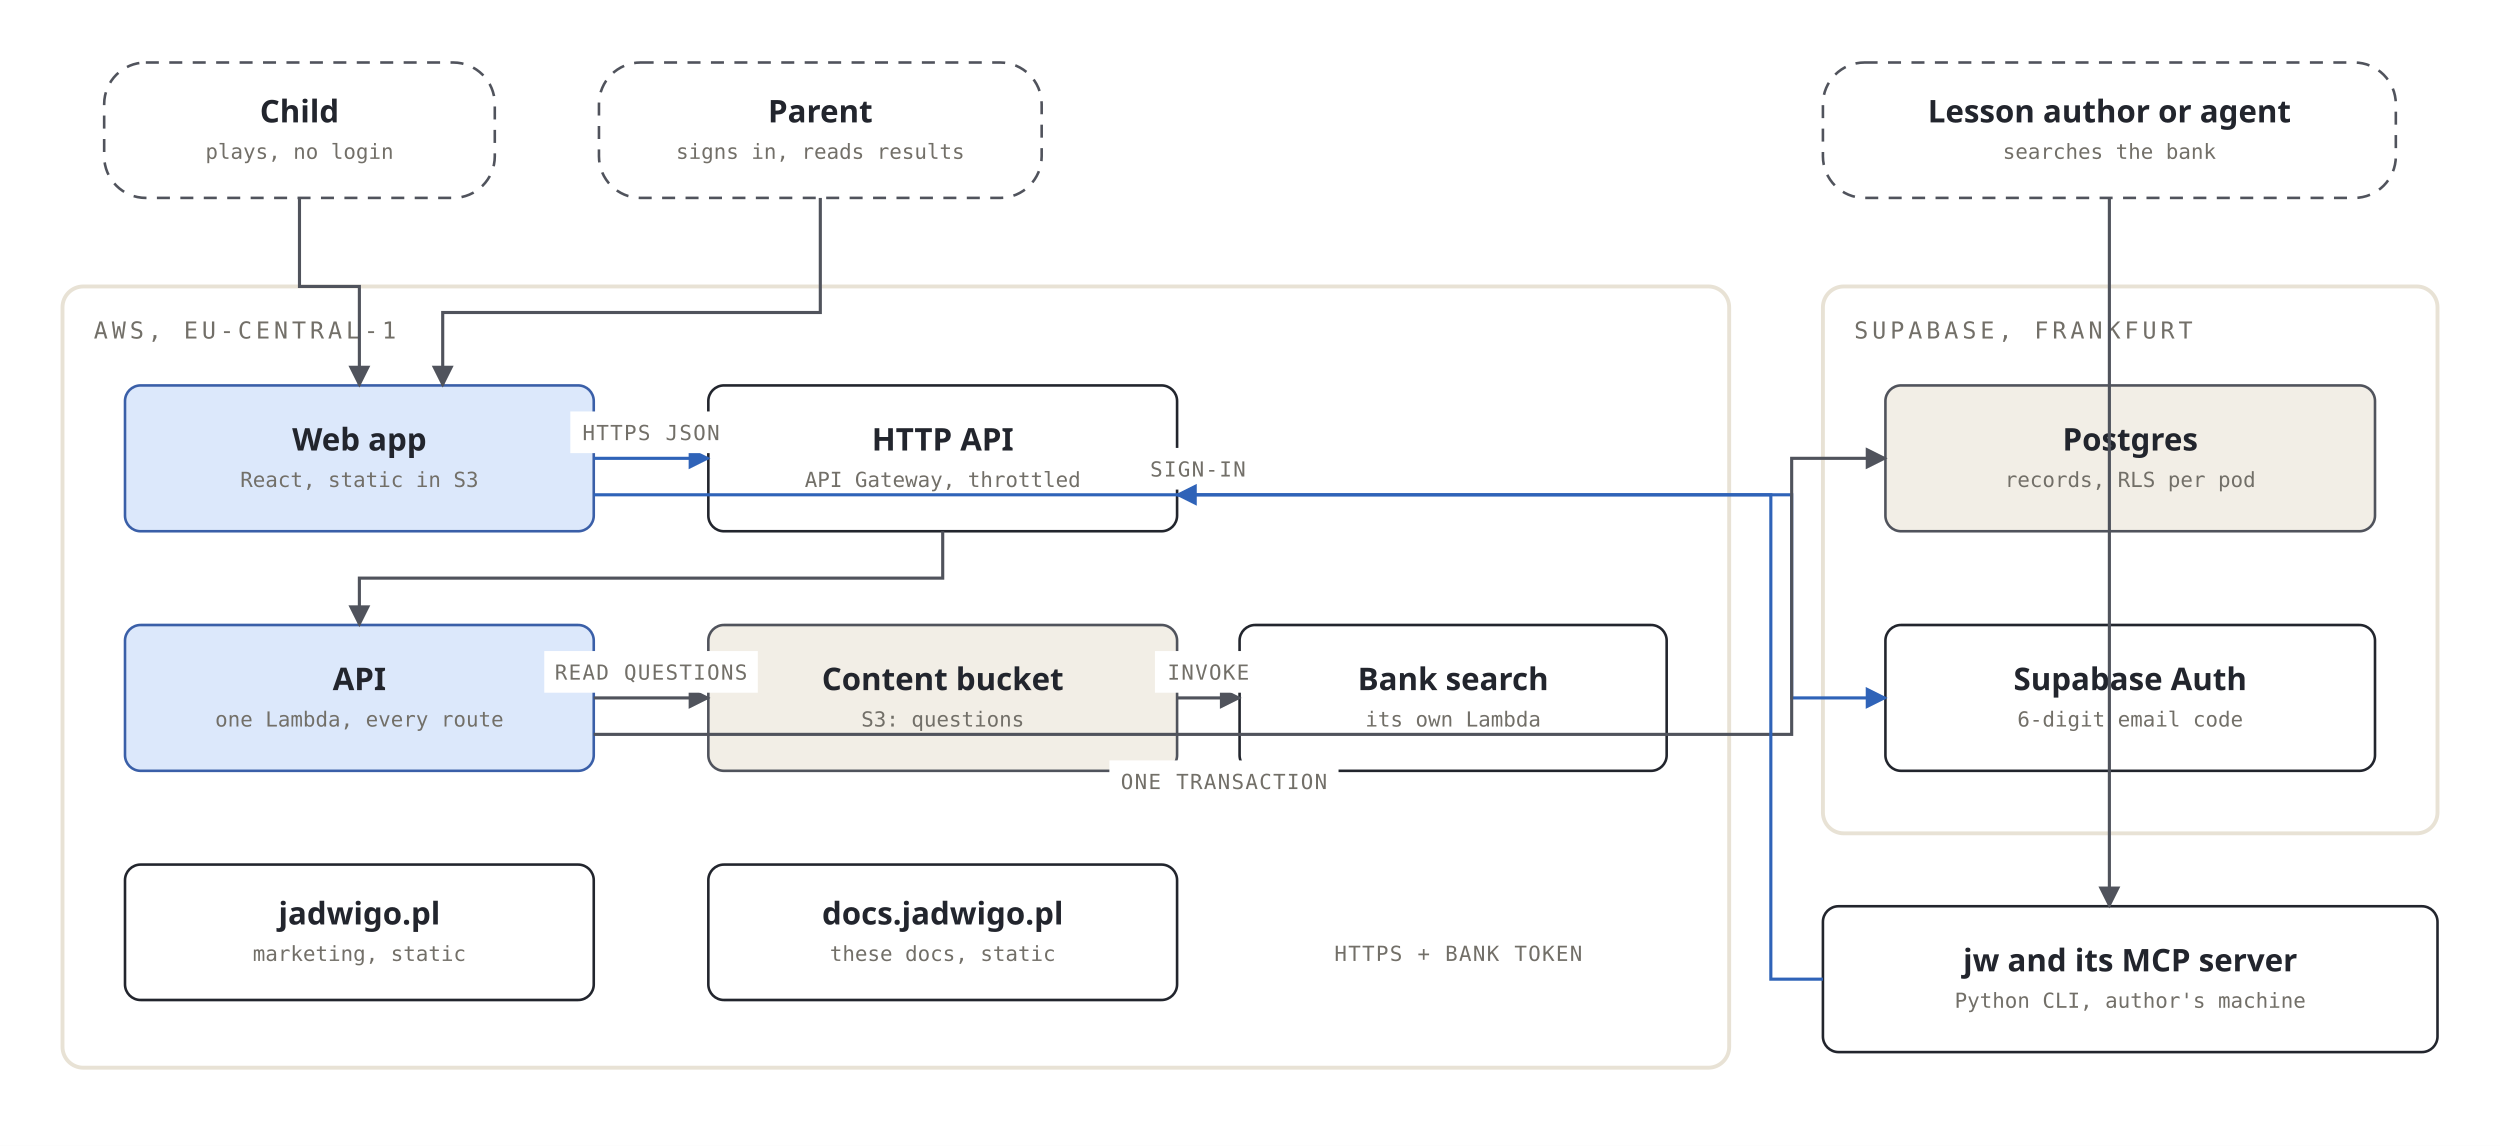
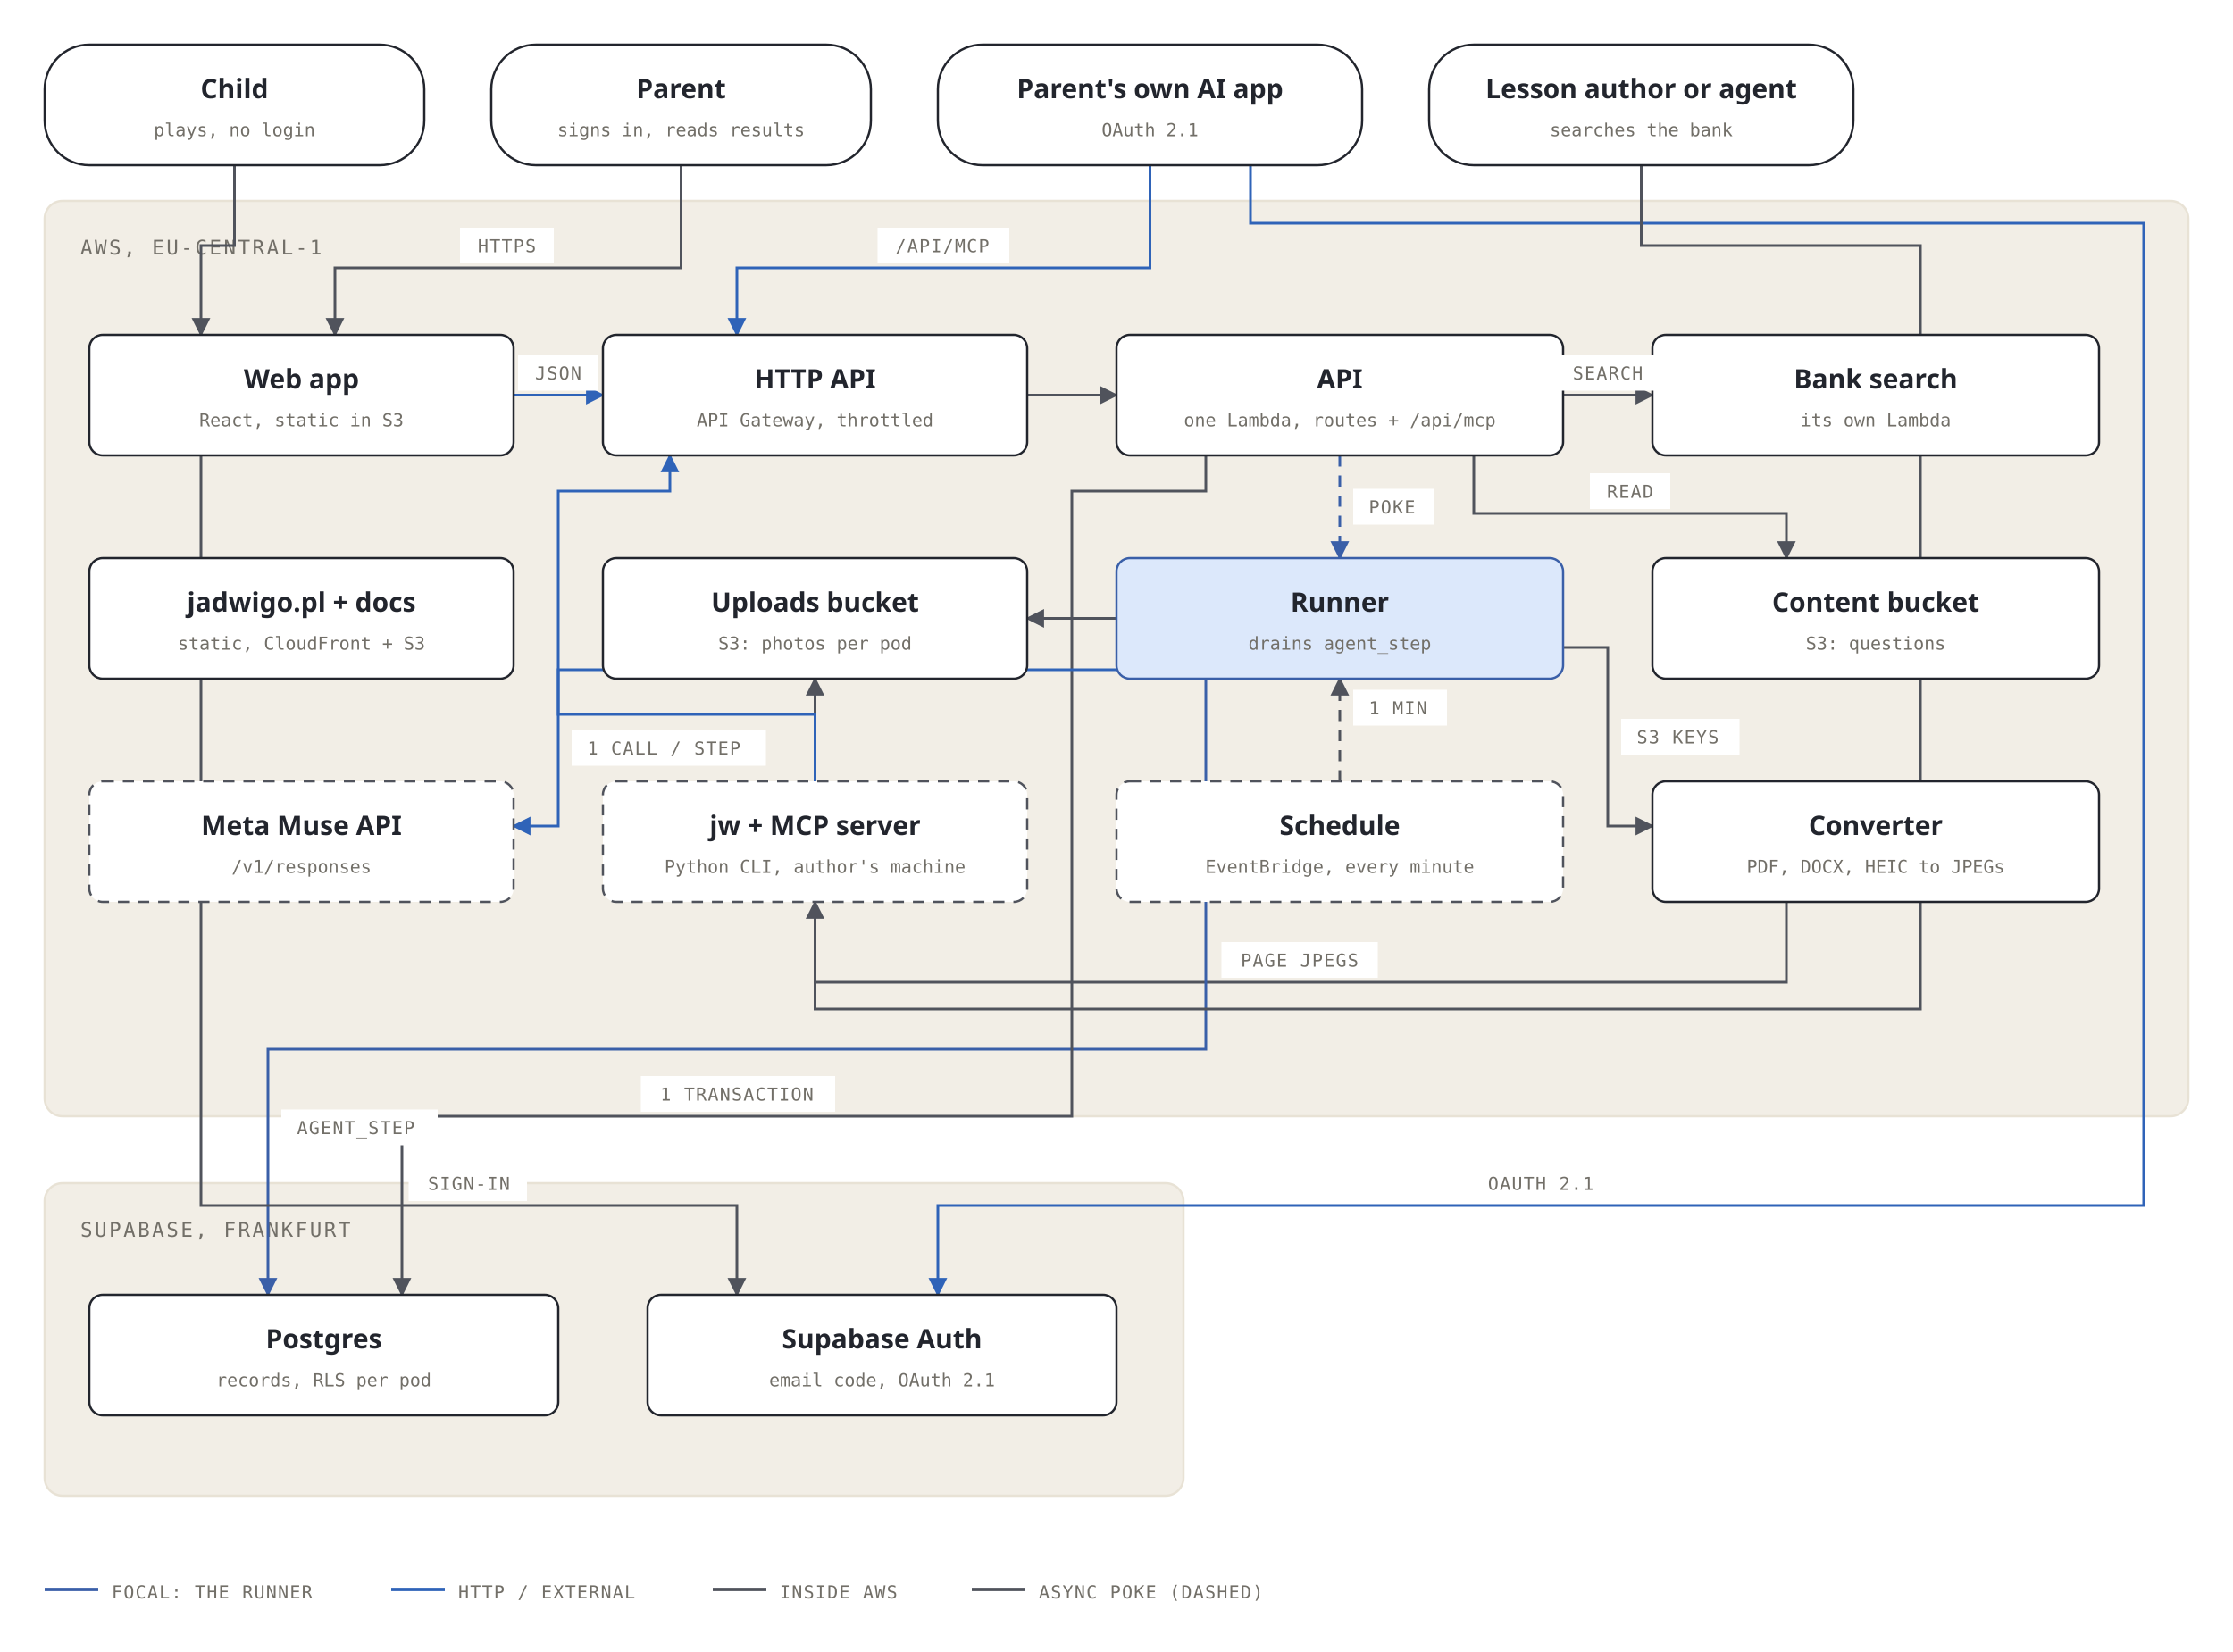
- <svg xmlns="http://www.w3.org/2000/svg" viewBox="0 0 960 440" role="img" aria-labelledby="containers-light-title containers-light-desc">
+ <svg xmlns="http://www.w3.org/2000/svg" viewBox="0 0 1000 740" role="img" aria-labelledby="containers-light-title containers-light-desc">
  <defs>
    <marker id="a-m-light" viewBox="0 0 10 10" refX="9" refY="5" markerWidth="7" markerHeight="7" orient="auto-start-reverse">
      <path d="M0,0 L10,5 L0,10 z" fill="#50535c" />
    </marker>
    <marker id="a-a-light" viewBox="0 0 10 10" refX="9" refY="5" markerWidth="7" markerHeight="7" orient="auto-start-reverse">
      <path d="M0,0 L10,5 L0,10 z" fill="#3a5fa8" />
    </marker>
    <marker id="a-l-light" viewBox="0 0 10 10" refX="9" refY="5" markerWidth="7" markerHeight="7" orient="auto-start-reverse">
      <path d="M0,0 L10,5 L0,10 z" fill="#2f63b8" />
    </marker>
  </defs>
-   <rect x="0" y="0" width="960" height="440" fill="#ffffff" />
-   <rect x="40" y="24" width="150" height="52" rx="16" fill="#ffffff" stroke="#50535c" stroke-width="1" stroke-dasharray="5,4" />
-   <text x="115.0" y="47.0" text-anchor="middle" font-family="'Andika', system-ui, sans-serif" font-size="12" font-weight="700" fill="#22252d">Child</text>
-   <text x="115.0" y="61.0" text-anchor="middle" font-family="ui-monospace, monospace" font-size="8" fill="#726f68">plays, no login</text>
-   <rect x="230" y="24" width="170" height="52" rx="16" fill="#ffffff" stroke="#50535c" stroke-width="1" stroke-dasharray="5,4" />
-   <text x="315.0" y="47.0" text-anchor="middle" font-family="'Andika', system-ui, sans-serif" font-size="12" font-weight="700" fill="#22252d">Parent</text>
-   <text x="315.0" y="61.0" text-anchor="middle" font-family="ui-monospace, monospace" font-size="8" fill="#726f68">signs in, reads results</text>
-   <rect x="700" y="24" width="220" height="52" rx="16" fill="#ffffff" stroke="#50535c" stroke-width="1" stroke-dasharray="5,4" />
-   <text x="810.0" y="47.0" text-anchor="middle" font-family="'Andika', system-ui, sans-serif" font-size="12" font-weight="700" fill="#22252d">Lesson author or agent</text>
-   <text x="810.0" y="61.0" text-anchor="middle" font-family="ui-monospace, monospace" font-size="8" fill="#726f68">searches the bank</text>
-   <rect x="24" y="110" width="640" height="300" rx="8" fill="none" stroke="#e8e2d5" stroke-width="1.5" />
-   <text x="36" y="130" font-family="ui-monospace, monospace" font-size="9" letter-spacing="1.5" fill="#726f68">AWS, EU-CENTRAL-1</text>
-   <rect x="48" y="148" width="180" height="56" rx="6" fill="#dce8fb" stroke="#3a5fa8" stroke-width="1" />
-   <text x="138.0" y="173.0" text-anchor="middle" font-family="'Andika', system-ui, sans-serif" font-size="12" font-weight="700" fill="#22252d">Web app</text>
-   <text x="138.0" y="187.0" text-anchor="middle" font-family="ui-monospace, monospace" font-size="8" fill="#726f68">React, static in S3</text>
-   <rect x="272" y="148" width="180" height="56" rx="6" fill="#ffffff" stroke="#22252d" stroke-width="1" />
-   <text x="362.0" y="173.0" text-anchor="middle" font-family="'Andika', system-ui, sans-serif" font-size="12" font-weight="700" fill="#22252d">HTTP API</text>
-   <text x="362.0" y="187.0" text-anchor="middle" font-family="ui-monospace, monospace" font-size="8" fill="#726f68">API Gateway, throttled</text>
-   <rect x="48" y="240" width="180" height="56" rx="6" fill="#dce8fb" stroke="#3a5fa8" stroke-width="1" />
-   <text x="138.0" y="265.0" text-anchor="middle" font-family="'Andika', system-ui, sans-serif" font-size="12" font-weight="700" fill="#22252d">API</text>
-   <text x="138.0" y="279.0" text-anchor="middle" font-family="ui-monospace, monospace" font-size="8" fill="#726f68">one Lambda, every route</text>
-   <rect x="272" y="240" width="180" height="56" rx="6" fill="#f2eee6" stroke="#50535c" stroke-width="1" />
-   <text x="362.0" y="265.0" text-anchor="middle" font-family="'Andika', system-ui, sans-serif" font-size="12" font-weight="700" fill="#22252d">Content bucket</text>
-   <text x="362.0" y="279.0" text-anchor="middle" font-family="ui-monospace, monospace" font-size="8" fill="#726f68">S3: questions</text>
-   <rect x="476" y="240" width="164" height="56" rx="6" fill="#ffffff" stroke="#22252d" stroke-width="1" />
-   <text x="558.0" y="265.0" text-anchor="middle" font-family="'Andika', system-ui, sans-serif" font-size="12" font-weight="700" fill="#22252d">Bank search</text>
-   <text x="558.0" y="279.0" text-anchor="middle" font-family="ui-monospace, monospace" font-size="8" fill="#726f68">its own Lambda</text>
-   <rect x="48" y="332" width="180" height="52" rx="6" fill="#ffffff" stroke="#22252d" stroke-width="1" />
-   <text x="138.0" y="355.0" text-anchor="middle" font-family="'Andika', system-ui, sans-serif" font-size="12" font-weight="700" fill="#22252d">jadwigo.pl</text>
-   <text x="138.0" y="369.0" text-anchor="middle" font-family="ui-monospace, monospace" font-size="8" fill="#726f68">marketing, static</text>
-   <rect x="272" y="332" width="180" height="52" rx="6" fill="#ffffff" stroke="#22252d" stroke-width="1" />
-   <text x="362.0" y="355.0" text-anchor="middle" font-family="'Andika', system-ui, sans-serif" font-size="12" font-weight="700" fill="#22252d">docs.jadwigo.pl</text>
-   <text x="362.0" y="369.0" text-anchor="middle" font-family="ui-monospace, monospace" font-size="8" fill="#726f68">these docs, static</text>
-   <rect x="700" y="110" width="236" height="210" rx="8" fill="none" stroke="#e8e2d5" stroke-width="1.5" />
-   <text x="712" y="130" font-family="ui-monospace, monospace" font-size="9" letter-spacing="1.5" fill="#726f68">SUPABASE, FRANKFURT</text>
-   <rect x="724" y="148" width="188" height="56" rx="6" fill="#f2eee6" stroke="#50535c" stroke-width="1" />
-   <text x="818.0" y="173.0" text-anchor="middle" font-family="'Andika', system-ui, sans-serif" font-size="12" font-weight="700" fill="#22252d">Postgres</text>
-   <text x="818.0" y="187.0" text-anchor="middle" font-family="ui-monospace, monospace" font-size="8" fill="#726f68">records, RLS per pod</text>
-   <rect x="724" y="240" width="188" height="56" rx="6" fill="#ffffff" stroke="#22252d" stroke-width="1" />
-   <text x="818.0" y="265.0" text-anchor="middle" font-family="'Andika', system-ui, sans-serif" font-size="12" font-weight="700" fill="#22252d">Supabase Auth</text>
-   <text x="818.0" y="279.0" text-anchor="middle" font-family="ui-monospace, monospace" font-size="8" fill="#726f68">6-digit email code</text>
-   <rect x="700" y="348" width="236" height="56" rx="6" fill="#ffffff" stroke="#22252d" stroke-width="1" />
-   <text x="818.0" y="373.0" text-anchor="middle" font-family="'Andika', system-ui, sans-serif" font-size="12" font-weight="700" fill="#22252d">jw and its MCP server</text>
-   <text x="818.0" y="387.0" text-anchor="middle" font-family="ui-monospace, monospace" font-size="8" fill="#726f68">Python CLI, author's machine</text>
-   <polyline points="115,76 115,110 138,110 138,148" fill="none" stroke="#50535c" stroke-width="1.2" marker-end="url(#a-m-light)" />
-   <polyline points="315,76 315,120 170,120 170,148" fill="none" stroke="#50535c" stroke-width="1.2" marker-end="url(#a-m-light)" />
-   <polyline points="228,176 272,176" fill="none" stroke="#2f63b8" stroke-width="1.2" marker-end="url(#a-l-light)" />
-   <rect x="219.0" y="158" width="62" height="16" fill="#ffffff" />
-   <text x="250" y="169" text-anchor="middle" font-family="ui-monospace, monospace" font-size="8" letter-spacing="0.5" fill="#726f68">HTTPS JSON</text>
-   <polyline points="228,190 688,190 688,268 724,268" fill="none" stroke="#2f63b8" stroke-width="1.2" marker-end="url(#a-l-light)" />
-   <rect x="437.0" y="172" width="46" height="16" fill="#ffffff" />
-   <text x="460" y="183" text-anchor="middle" font-family="ui-monospace, monospace" font-size="8" letter-spacing="0.5" fill="#726f68">SIGN-IN</text>
-   <polyline points="362,204 362,222 138,222 138,240" fill="none" stroke="#50535c" stroke-width="1.2" marker-end="url(#a-m-light)" />
-   <polyline points="228,268 272,268" fill="none" stroke="#50535c" stroke-width="1.2" marker-end="url(#a-m-light)" />
-   <rect x="209.0" y="250" width="82" height="16" fill="#ffffff" />
-   <text x="250" y="261" text-anchor="middle" font-family="ui-monospace, monospace" font-size="8" letter-spacing="0.5" fill="#726f68">READ QUESTIONS</text>
-   <polyline points="452,268 476,268" fill="none" stroke="#50535c" stroke-width="1.2" marker-end="url(#a-m-light)" />
-   <rect x="443.5" y="250" width="41" height="16" fill="#ffffff" />
-   <text x="464" y="261" text-anchor="middle" font-family="ui-monospace, monospace" font-size="8" letter-spacing="0.5" fill="#726f68">INVOKE</text>
-   <polyline points="228,282 688,282 688,176 724,176" fill="none" stroke="#50535c" stroke-width="1.2" marker-end="url(#a-m-light)" />
-   <rect x="426.0" y="292" width="88" height="16" fill="#ffffff" />
-   <text x="470" y="303" text-anchor="middle" font-family="ui-monospace, monospace" font-size="8" letter-spacing="0.5" fill="#726f68">ONE TRANSACTION</text>
-   <polyline points="810,76 810,348" fill="none" stroke="#50535c" stroke-width="1.2" marker-end="url(#a-m-light)" />
-   <polyline points="700,376 680,376 680,190 452,190" fill="none" stroke="#2f63b8" stroke-width="1.2" marker-end="url(#a-l-light)" />
-   <rect x="508.5" y="358" width="103" height="16" fill="#ffffff" />
-   <text x="560" y="369" text-anchor="middle" font-family="ui-monospace, monospace" font-size="8" letter-spacing="0.5" fill="#726f68">HTTPS + BANK TOKEN</text>
+   <rect x="0" y="0" width="1000" height="740" fill="#ffffff" />
+   <rect x="20" y="90" width="960" height="410" rx="8" fill="#f2eee6" stroke="#e8e2d5" stroke-width="1" />
+   <text x="36" y="114" font-family="ui-monospace, monospace" font-size="9" letter-spacing="1" fill="#726f68">AWS, EU-CENTRAL-1</text>
+   <rect x="20" y="530" width="510" height="140" rx="8" fill="#f2eee6" stroke="#e8e2d5" stroke-width="1" />
+   <text x="36" y="554" font-family="ui-monospace, monospace" font-size="9" letter-spacing="1" fill="#726f68">SUPABASE, FRANKFURT</text>
+   <polyline points="105,74 105,110 90,110 90,150" fill="none" stroke="#50535c" stroke-width="1.2" marker-end="url(#a-m-light)" />
+   <polyline points="305,74 305,120 150,120 150,150" fill="none" stroke="#50535c" stroke-width="1.2" marker-end="url(#a-m-light)" />
+   <polyline points="230,177 270,177" fill="none" stroke="#2f63b8" stroke-width="1.2" marker-end="url(#a-l-light)" />
+   <polyline points="460,177 500,177" fill="none" stroke="#50535c" stroke-width="1.2" marker-end="url(#a-m-light)" />
+   <polyline points="515,74 515,120 330,120 330,150" fill="none" stroke="#2f63b8" stroke-width="1.2" marker-end="url(#a-l-light)" />
+   <polyline points="700,177 740,177" fill="none" stroke="#50535c" stroke-width="1.2" marker-end="url(#a-m-light)" />
+   <polyline points="660,204 660,230 800,230 800,250" fill="none" stroke="#50535c" stroke-width="1.2" marker-end="url(#a-m-light)" />
+   <polyline points="600,204 600,250" fill="none" stroke="#3a5fa8" stroke-width="1.2" stroke-dasharray="5,4" marker-end="url(#a-a-light)" />
+   <polyline points="600,350 600,330 600,330 600,304" fill="none" stroke="#50535c" stroke-width="1.2" stroke-dasharray="5,4" marker-end="url(#a-m-light)" />
+   <polyline points="700,290 720,290 720,370 740,370" fill="none" stroke="#50535c" stroke-width="1.2" marker-end="url(#a-m-light)" />
+   <polyline points="800,404 800,440 365,440 365,304" fill="none" stroke="#50535c" stroke-width="1.2" marker-end="url(#a-m-light)" />
+   <polyline points="500,277 460,277" fill="none" stroke="#50535c" stroke-width="1.2" marker-end="url(#a-m-light)" />
+   <polyline points="540,304 540,470 120,470 120,540 120,580" fill="none" stroke="#3a5fa8" stroke-width="1.2" marker-end="url(#a-a-light)" />
+   <polyline points="540,204 540,220 480,220 480,500 180,500 180,540 180,580" fill="none" stroke="#50535c" stroke-width="1.2" marker-end="url(#a-m-light)" />
+   <polyline points="90,204 90,540 330,540 330,580" fill="none" stroke="#50535c" stroke-width="1.2" marker-end="url(#a-m-light)" />
+   <polyline points="560,74 560,100 960,100 960,540 420,540 420,580" fill="none" stroke="#2f63b8" stroke-width="1.2" marker-end="url(#a-l-light)" />
+   <polyline points="365,350 365,320 250,320 250,220 300,220 300,204" fill="none" stroke="#2f63b8" stroke-width="1.2" marker-end="url(#a-l-light)" />
+   <polyline points="735,74 735,110 860,110 860,452 365,452 365,404" fill="none" stroke="#50535c" stroke-width="1.2" marker-end="url(#a-m-light)" />
+   <polyline points="500,300 250,300 250,370 230,370" fill="none" stroke="#2f63b8" stroke-width="1.2" marker-end="url(#a-l-light)" />
+   <rect x="20" y="20" width="170" height="54" rx="20" fill="#ffffff" stroke="#22252d" stroke-width="1" />
+   <text x="105" y="44" text-anchor="middle" font-family="'Andika', system-ui, sans-serif" font-size="12" font-weight="700" fill="#22252d">Child</text>
+   <text x="105" y="61" text-anchor="middle" font-family="ui-monospace, monospace" font-size="8" fill="#726f68">plays, no login</text>
+   <rect x="220" y="20" width="170" height="54" rx="20" fill="#ffffff" stroke="#22252d" stroke-width="1" />
+   <text x="305" y="44" text-anchor="middle" font-family="'Andika', system-ui, sans-serif" font-size="12" font-weight="700" fill="#22252d">Parent</text>
+   <text x="305" y="61" text-anchor="middle" font-family="ui-monospace, monospace" font-size="8" fill="#726f68">signs in, reads results</text>
+   <rect x="420" y="20" width="190" height="54" rx="20" fill="#ffffff" stroke="#22252d" stroke-width="1" />
+   <text x="515" y="44" text-anchor="middle" font-family="'Andika', system-ui, sans-serif" font-size="12" font-weight="700" fill="#22252d">Parent's own AI app</text>
+   <text x="515" y="61" text-anchor="middle" font-family="ui-monospace, monospace" font-size="8" fill="#726f68">OAuth 2.1</text>
+   <rect x="640" y="20" width="190" height="54" rx="20" fill="#ffffff" stroke="#22252d" stroke-width="1" />
+   <text x="735" y="44" text-anchor="middle" font-family="'Andika', system-ui, sans-serif" font-size="12" font-weight="700" fill="#22252d">Lesson author or agent</text>
+   <text x="735" y="61" text-anchor="middle" font-family="ui-monospace, monospace" font-size="8" fill="#726f68">searches the bank</text>
+   <rect x="40" y="150" width="190" height="54" rx="6" fill="#ffffff" stroke="#22252d" stroke-width="1" />
+   <text x="135" y="174" text-anchor="middle" font-family="'Andika', system-ui, sans-serif" font-size="12" font-weight="700" fill="#22252d">Web app</text>
+   <text x="135" y="191" text-anchor="middle" font-family="ui-monospace, monospace" font-size="8" fill="#726f68">React, static in S3</text>
+   <rect x="270" y="150" width="190" height="54" rx="6" fill="#ffffff" stroke="#22252d" stroke-width="1" />
+   <text x="365" y="174" text-anchor="middle" font-family="'Andika', system-ui, sans-serif" font-size="12" font-weight="700" fill="#22252d">HTTP API</text>
+   <text x="365" y="191" text-anchor="middle" font-family="ui-monospace, monospace" font-size="8" fill="#726f68">API Gateway, throttled</text>
+   <rect x="500" y="150" width="200" height="54" rx="6" fill="#ffffff" stroke="#22252d" stroke-width="1" />
+   <text x="600" y="174" text-anchor="middle" font-family="'Andika', system-ui, sans-serif" font-size="12" font-weight="700" fill="#22252d">API</text>
+   <text x="600" y="191" text-anchor="middle" font-family="ui-monospace, monospace" font-size="8" fill="#726f68">one Lambda, routes + /api/mcp</text>
+   <rect x="740" y="150" width="200" height="54" rx="6" fill="#ffffff" stroke="#22252d" stroke-width="1" />
+   <text x="840" y="174" text-anchor="middle" font-family="'Andika', system-ui, sans-serif" font-size="12" font-weight="700" fill="#22252d">Bank search</text>
+   <text x="840" y="191" text-anchor="middle" font-family="ui-monospace, monospace" font-size="8" fill="#726f68">its own Lambda</text>
+   <rect x="740" y="250" width="200" height="54" rx="6" fill="#ffffff" stroke="#22252d" stroke-width="1" />
+   <text x="840" y="274" text-anchor="middle" font-family="'Andika', system-ui, sans-serif" font-size="12" font-weight="700" fill="#22252d">Content bucket</text>
+   <text x="840" y="291" text-anchor="middle" font-family="ui-monospace, monospace" font-size="8" fill="#726f68">S3: questions</text>
+   <rect x="500" y="250" width="200" height="54" rx="6" fill="#dce8fb" stroke="#3a5fa8" stroke-width="1" />
+   <text x="600" y="274" text-anchor="middle" font-family="'Andika', system-ui, sans-serif" font-size="12" font-weight="700" fill="#22252d">Runner</text>
+   <text x="600" y="291" text-anchor="middle" font-family="ui-monospace, monospace" font-size="8" fill="#726f68">drains agent_step</text>
+   <rect x="270" y="250" width="190" height="54" rx="6" fill="#ffffff" stroke="#22252d" stroke-width="1" />
+   <text x="365" y="274" text-anchor="middle" font-family="'Andika', system-ui, sans-serif" font-size="12" font-weight="700" fill="#22252d">Uploads bucket</text>
+   <text x="365" y="291" text-anchor="middle" font-family="ui-monospace, monospace" font-size="8" fill="#726f68">S3: photos per pod</text>
+   <rect x="40" y="250" width="190" height="54" rx="6" fill="#ffffff" stroke="#22252d" stroke-width="1" />
+   <text x="135" y="274" text-anchor="middle" font-family="'Andika', system-ui, sans-serif" font-size="12" font-weight="700" fill="#22252d">jadwigo.pl + docs</text>
+   <text x="135" y="291" text-anchor="middle" font-family="ui-monospace, monospace" font-size="8" fill="#726f68">static, CloudFront + S3</text>
+   <rect x="740" y="350" width="200" height="54" rx="6" fill="#ffffff" stroke="#22252d" stroke-width="1" />
+   <text x="840" y="374" text-anchor="middle" font-family="'Andika', system-ui, sans-serif" font-size="12" font-weight="700" fill="#22252d">Converter</text>
+   <text x="840" y="391" text-anchor="middle" font-family="ui-monospace, monospace" font-size="8" fill="#726f68">PDF, DOCX, HEIC to JPEGs</text>
+   <rect x="500" y="350" width="200" height="54" rx="6" fill="#ffffff" stroke="#50535c" stroke-width="1" stroke-dasharray="5,4" />
+   <text x="600" y="374" text-anchor="middle" font-family="'Andika', system-ui, sans-serif" font-size="12" font-weight="700" fill="#22252d">Schedule</text>
+   <text x="600" y="391" text-anchor="middle" font-family="ui-monospace, monospace" font-size="8" fill="#726f68">EventBridge, every minute</text>
+   <rect x="40" y="350" width="190" height="54" rx="6" fill="#ffffff" stroke="#50535c" stroke-width="1" stroke-dasharray="5,4" />
+   <text x="135" y="374" text-anchor="middle" font-family="'Andika', system-ui, sans-serif" font-size="12" font-weight="700" fill="#22252d">Meta Muse API</text>
+   <text x="135" y="391" text-anchor="middle" font-family="ui-monospace, monospace" font-size="8" fill="#726f68">/v1/responses</text>
+   <rect x="270" y="350" width="190" height="54" rx="6" fill="#ffffff" stroke="#50535c" stroke-width="1" stroke-dasharray="5,4" />
+   <text x="365" y="374" text-anchor="middle" font-family="'Andika', system-ui, sans-serif" font-size="12" font-weight="700" fill="#22252d">jw + MCP server</text>
+   <text x="365" y="391" text-anchor="middle" font-family="ui-monospace, monospace" font-size="8" fill="#726f68">Python CLI, author's machine</text>
+   <rect x="40" y="580" width="210" height="54" rx="6" fill="#ffffff" stroke="#22252d" stroke-width="1" />
+   <text x="145" y="604" text-anchor="middle" font-family="'Andika', system-ui, sans-serif" font-size="12" font-weight="700" fill="#22252d">Postgres</text>
+   <text x="145" y="621" text-anchor="middle" font-family="ui-monospace, monospace" font-size="8" fill="#726f68">records, RLS per pod</text>
+   <rect x="290" y="580" width="210" height="54" rx="6" fill="#ffffff" stroke="#22252d" stroke-width="1" />
+   <text x="395" y="604" text-anchor="middle" font-family="'Andika', system-ui, sans-serif" font-size="12" font-weight="700" fill="#22252d">Supabase Auth</text>
+   <text x="395" y="621" text-anchor="middle" font-family="ui-monospace, monospace" font-size="8" fill="#726f68">email code, OAuth 2.1</text>
+   <rect x="206" y="102" width="42" height="16" fill="#ffffff" />
+   <text x="227" y="113" text-anchor="middle" font-family="ui-monospace, monospace" font-size="8" letter-spacing="0.5" fill="#726f68">HTTPS</text>
+   <rect x="232" y="159" width="36" height="16" fill="#ffffff" />
+   <text x="250" y="170" text-anchor="middle" font-family="ui-monospace, monospace" font-size="8" letter-spacing="0.5" fill="#726f68">JSON</text>
+   <rect x="393" y="102" width="59" height="16" fill="#ffffff" />
+   <text x="422" y="113" text-anchor="middle" font-family="ui-monospace, monospace" font-size="8" letter-spacing="0.5" fill="#726f68">/API/MCP</text>
+   <rect x="696" y="159" width="48" height="16" fill="#ffffff" />
+   <text x="720" y="170" text-anchor="middle" font-family="ui-monospace, monospace" font-size="8" letter-spacing="0.5" fill="#726f68">SEARCH</text>
+   <rect x="712" y="212" width="36" height="16" fill="#ffffff" />
+   <text x="730" y="223" text-anchor="middle" font-family="ui-monospace, monospace" font-size="8" letter-spacing="0.5" fill="#726f68">READ</text>
+   <rect x="606" y="219" width="36" height="16" fill="#ffffff" />
+   <text x="613" y="230" font-family="ui-monospace, monospace" font-size="8" letter-spacing="0.5" fill="#726f68">POKE</text>
+   <rect x="606" y="309" width="42" height="16" fill="#ffffff" />
+   <text x="613" y="320" font-family="ui-monospace, monospace" font-size="8" letter-spacing="0.5" fill="#726f68">1 MIN</text>
+   <rect x="726" y="322" width="53" height="16" fill="#ffffff" />
+   <text x="733" y="333" font-family="ui-monospace, monospace" font-size="8" letter-spacing="0.5" fill="#726f68">S3 KEYS</text>
+   <rect x="547" y="422" width="70" height="16" fill="#ffffff" />
+   <text x="582" y="433" text-anchor="middle" font-family="ui-monospace, monospace" font-size="8" letter-spacing="0.5" fill="#726f68">PAGE JPEGS</text>
+   <rect x="126" y="497" width="70" height="16" fill="#ffffff" />
+   <text x="133" y="508" font-family="ui-monospace, monospace" font-size="8" letter-spacing="0.5" fill="#726f68">AGENT_STEP</text>
+   <rect x="287" y="482" width="87" height="16" fill="#ffffff" />
+   <text x="330" y="493" text-anchor="middle" font-family="ui-monospace, monospace" font-size="8" letter-spacing="0.5" fill="#726f68">1 TRANSACTION</text>
+   <rect x="183" y="522" width="53" height="16" fill="#ffffff" />
+   <text x="210" y="533" text-anchor="middle" font-family="ui-monospace, monospace" font-size="8" letter-spacing="0.5" fill="#726f68">SIGN-IN</text>
+   <rect x="658" y="522" width="64" height="16" fill="#ffffff" />
+   <text x="690" y="533" text-anchor="middle" font-family="ui-monospace, monospace" font-size="8" letter-spacing="0.5" fill="#726f68">OAUTH 2.1</text>
+   <rect x="256" y="327" width="87" height="16" fill="#ffffff" />
+   <text x="263" y="338" font-family="ui-monospace, monospace" font-size="8" letter-spacing="0.5" fill="#726f68">1 CALL / STEP</text>
+   <line x1="20" y1="712" x2="44" y2="712" stroke="#3a5fa8" stroke-width="1.5" />
+   <text x="50" y="716" font-family="ui-monospace, monospace" font-size="8" letter-spacing="0.5" fill="#726f68">FOCAL: THE RUNNER</text>
+   <line x1="175.2" y1="712" x2="199.2" y2="712" stroke="#2f63b8" stroke-width="1.5" />
+   <text x="205.2" y="716" font-family="ui-monospace, monospace" font-size="8" letter-spacing="0.5" fill="#726f68">HTTP / EXTERNAL</text>
+   <line x1="319.2" y1="712" x2="343.2" y2="712" stroke="#50535c" stroke-width="1.5" />
+   <text x="349.2" y="716" font-family="ui-monospace, monospace" font-size="8" letter-spacing="0.5" fill="#726f68">INSIDE AWS</text>
+   <line x1="435.2" y1="712" x2="459.2" y2="712" stroke="#50535c" stroke-width="1.5" />
+   <text x="465.2" y="716" font-family="ui-monospace, monospace" font-size="8" letter-spacing="0.5" fill="#726f68">ASYNC POKE (DASHED)</text>
</svg>
